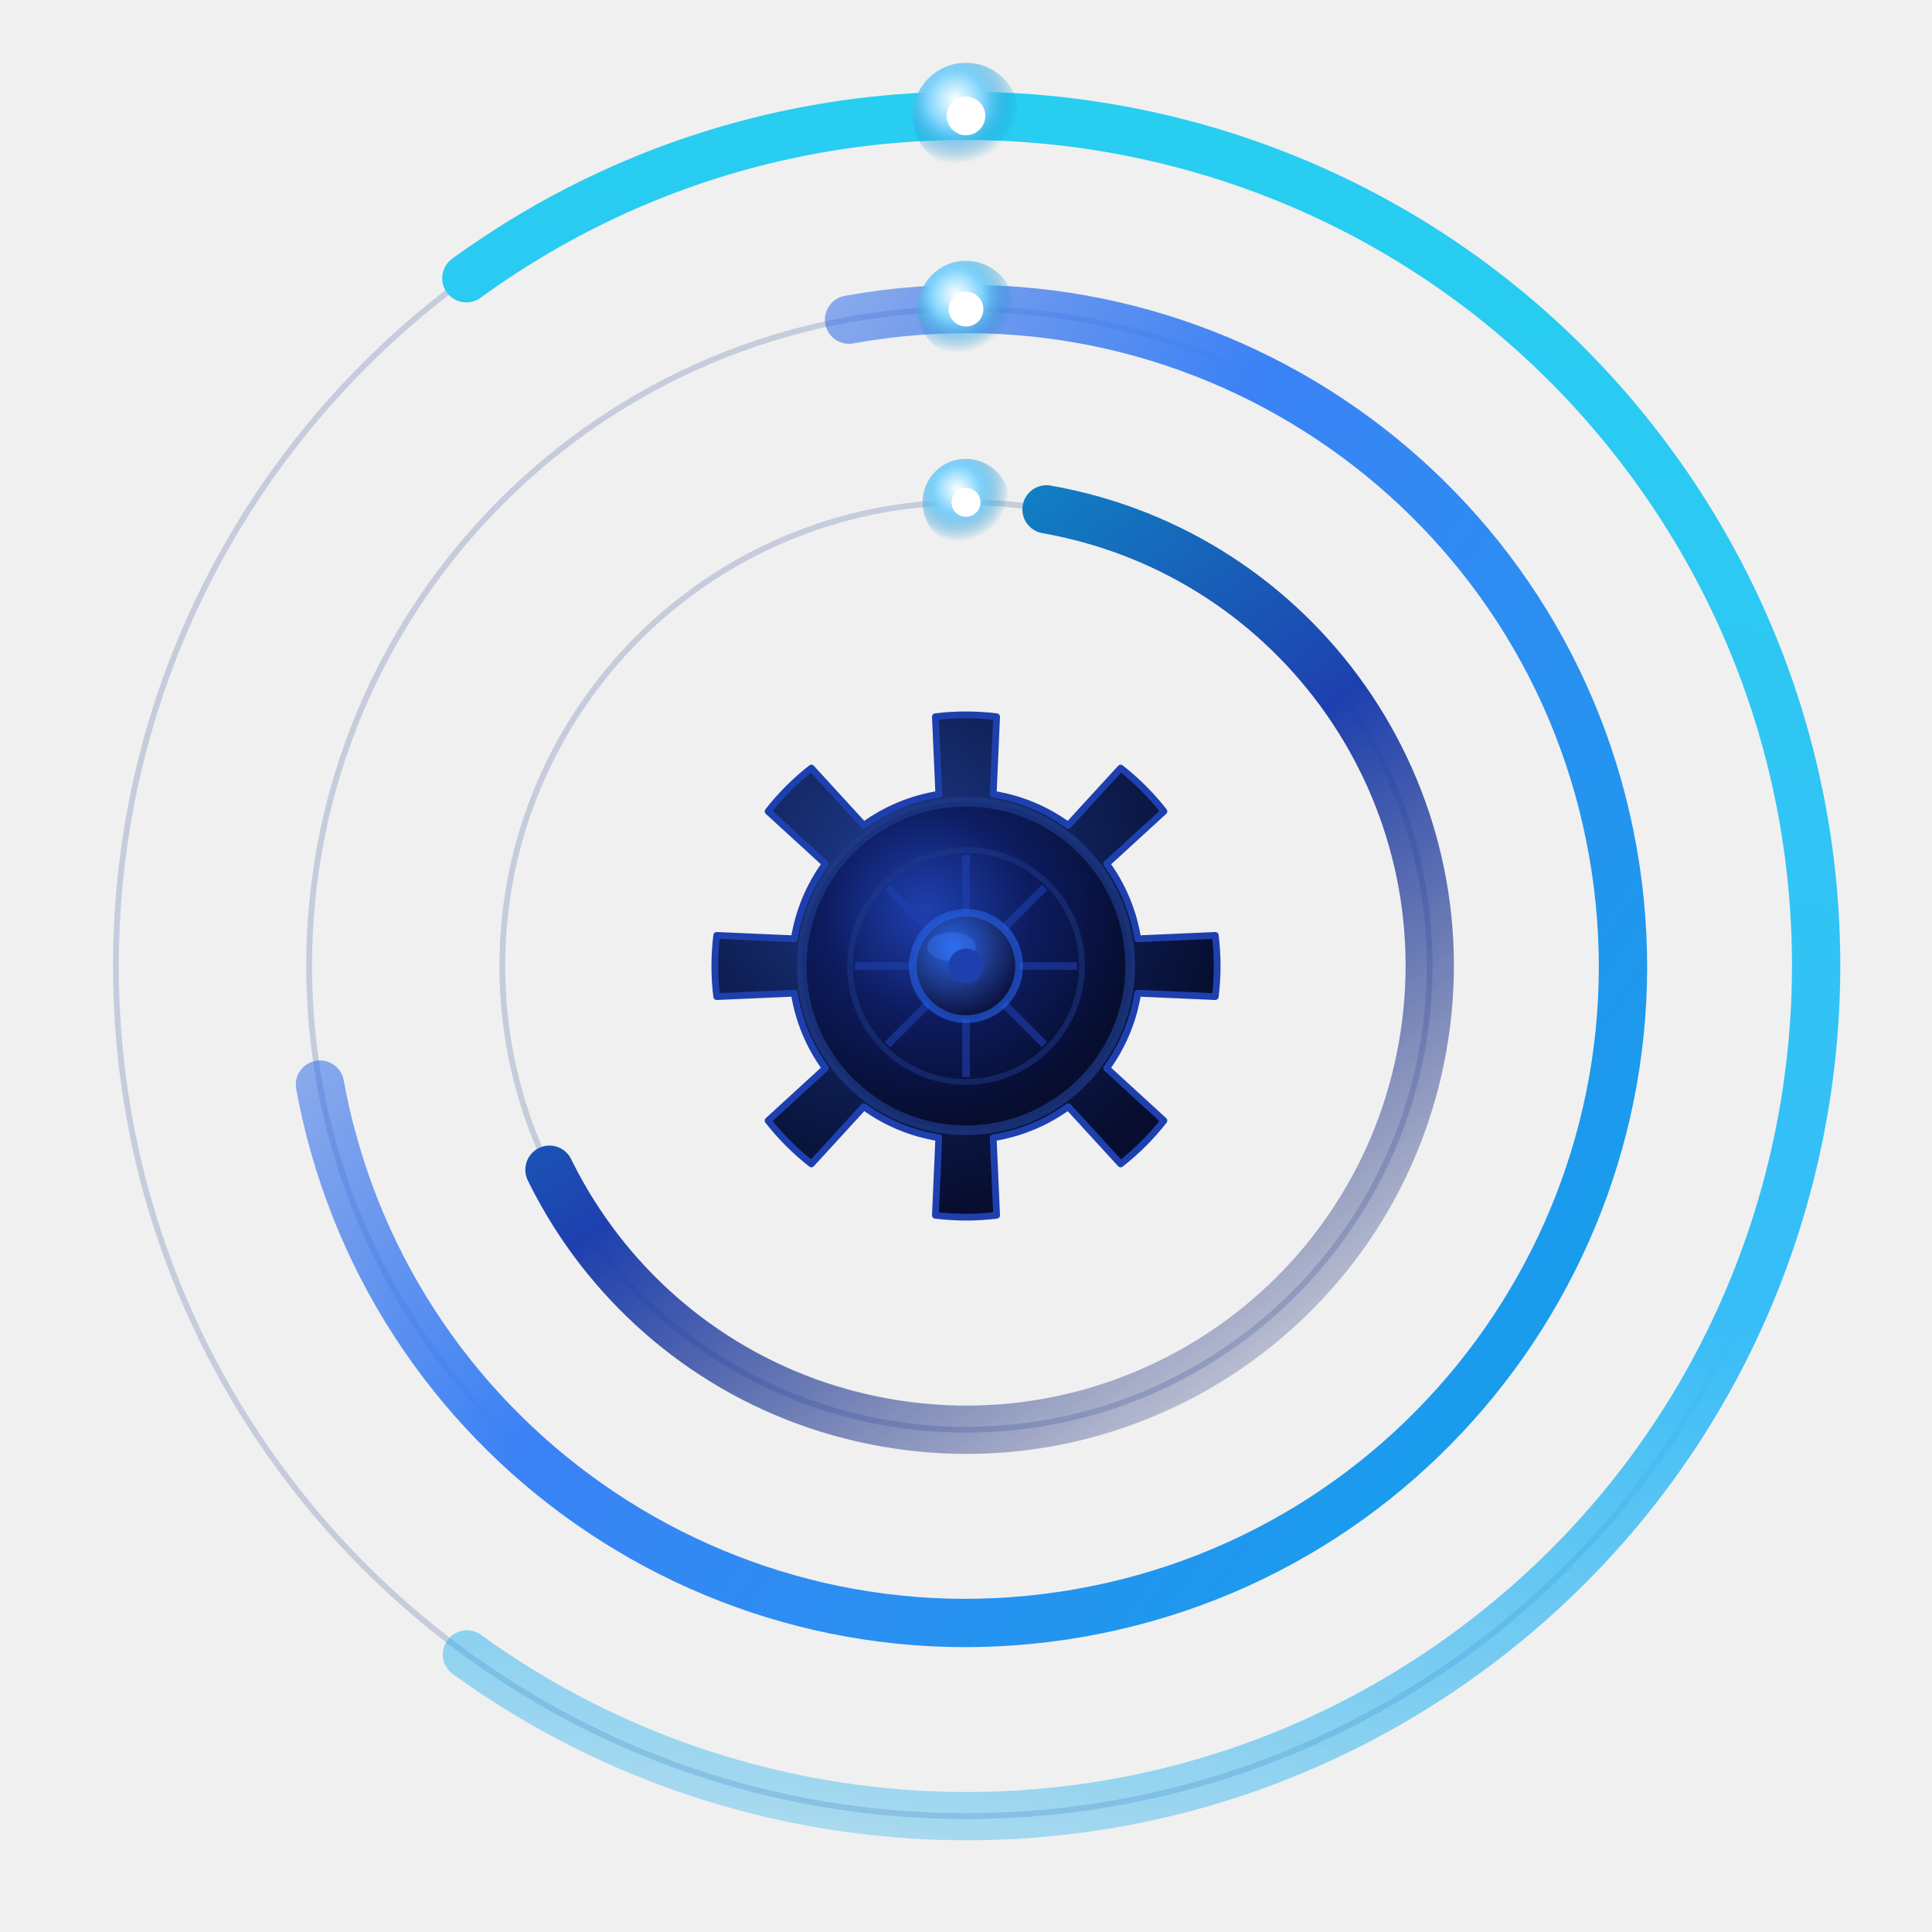
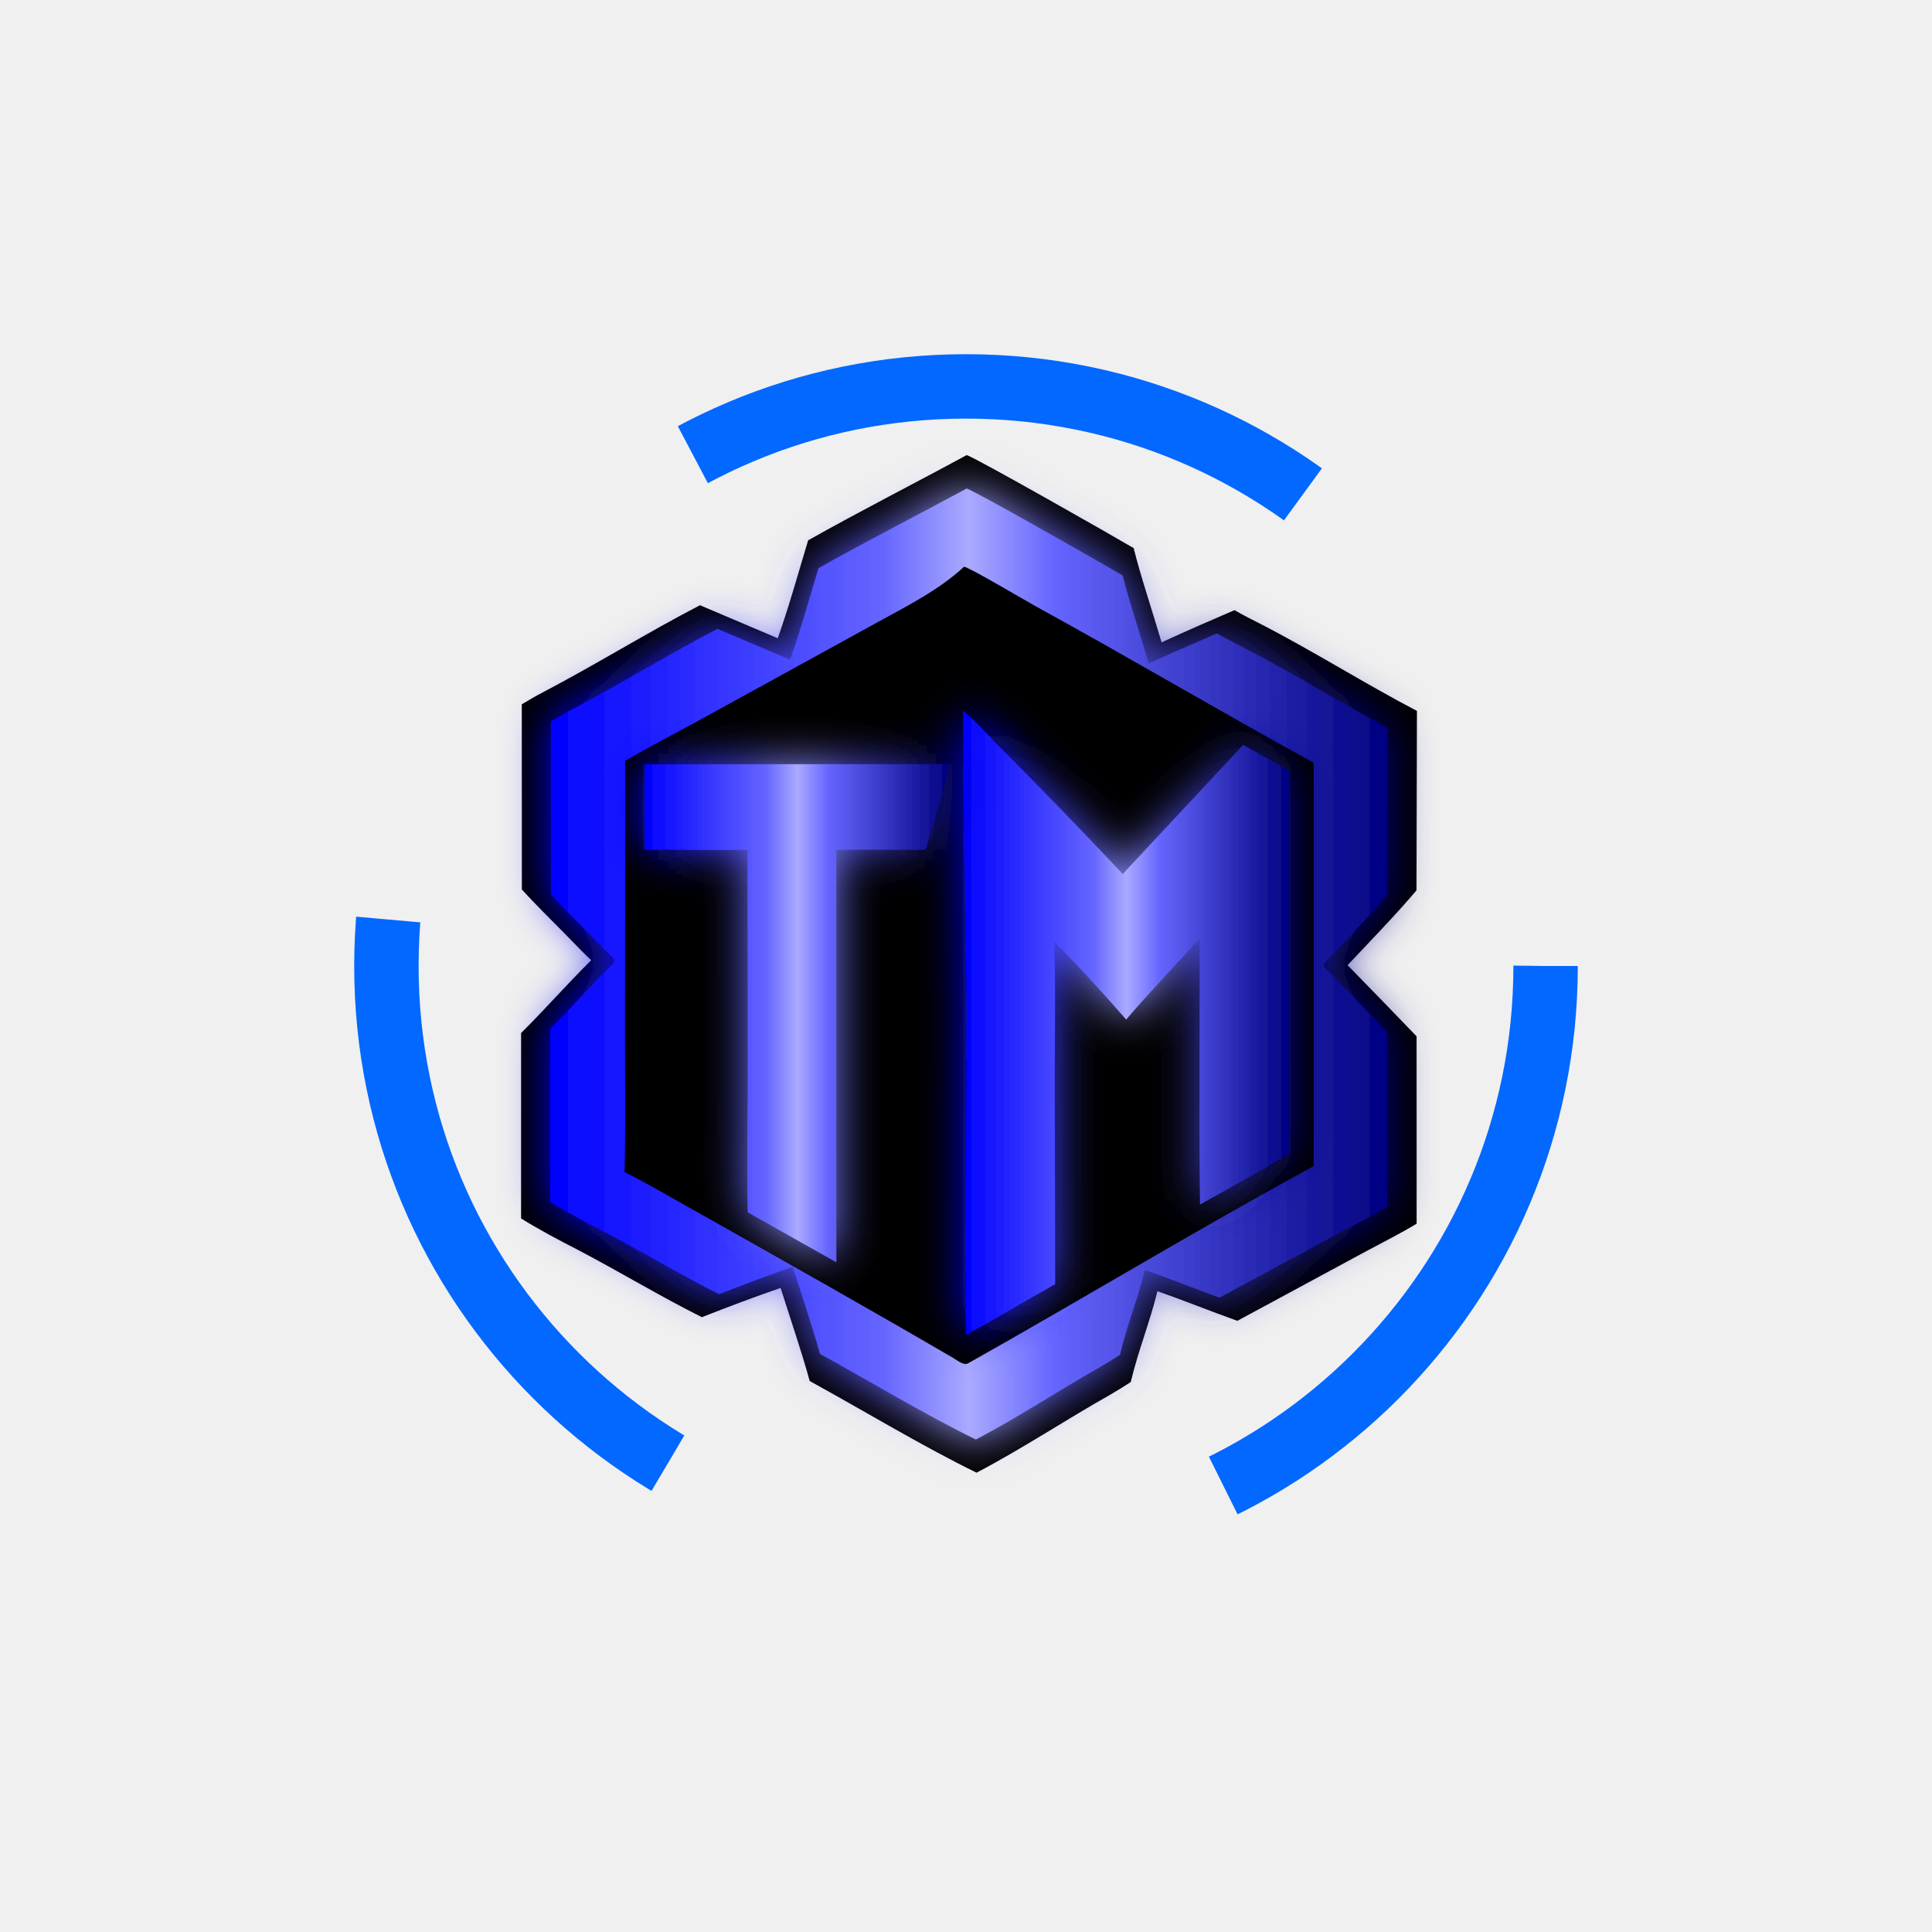
- <svg xmlns="http://www.w3.org/2000/svg" viewBox="0 0 200 200" width="200" height="200">
+ <svg xmlns="http://www.w3.org/2000/svg" width="300" height="300" viewBox="0 0 300 300" preserveAspectRatio="xMidYMid meet" version="1.1" style="display:block;">
  <defs>
-     <linearGradient id="gArc1" x1="0%" y1="0%" x2="100%" y2="100%">
-       <stop offset="0%" stop-color="#0ea5e9" stop-opacity="0" />
-       <stop offset="40%" stop-color="#38bdf8" />
-       <stop offset="100%" stop-color="#22d3ee" />
+     <linearGradient id="cyanGrad" x1="0%" y1="0%" x2="100%" y2="100%">
+       <stop offset="0%" style="stop-color:#ff0000;stop-opacity:1" />
+       <stop offset="100%" style="stop-color:#800000;stop-opacity:1" />
    </linearGradient>
-     <linearGradient id="gArc2" x1="100%" y1="0%" x2="0%" y2="100%">
-       <stop offset="0%" stop-color="#1d4ed8" stop-opacity="0" />
-       <stop offset="45%" stop-color="#3b82f6" />
-       <stop offset="100%" stop-color="#0ea5e9" />
+     <linearGradient id="shimmerGrad" x1="0%" y1="0%" x2="100%" y2="0%">
+       <stop offset="0%" style="stop-color:#0000ff;stop-opacity:1" />
+       <stop offset="40%" style="stop-color:#6666ff;stop-opacity:1" />
+       <stop offset="50%" style="stop-color:#aaaaff;stop-opacity:1" />
+       <stop offset="60%" style="stop-color:#6666ff;stop-opacity:1" />
+       <stop offset="100%" style="stop-color:#000080;stop-opacity:1" />
+       <animateTransform attributeName="gradientTransform" type="translate" from="-1 0" to="1 0" dur="1.8s" repeatCount="indefinite" />
    </linearGradient>
-     <linearGradient id="gArc3" x1="0%" y1="100%" x2="100%" y2="0%">
-       <stop offset="0%" stop-color="#0c1a5e" stop-opacity="0" />
-       <stop offset="50%" stop-color="#1e40af" />
-       <stop offset="100%" stop-color="#06b6d4" />
-     </linearGradient>
-     <radialGradient id="gDot" cx="40%" cy="35%" r="60%">
-       <stop offset="0%" stop-color="#ffffff" />
-       <stop offset="45%" stop-color="#7dd3fc" />
-       <stop offset="100%" stop-color="#0284c7" stop-opacity="0" />
-     </radialGradient>
-     <radialGradient id="gGearBody" cx="35%" cy="30%" r="70%">
-       <stop offset="0%" stop-color="#1e3a8a" />
-       <stop offset="55%" stop-color="#0f2056" />
-       <stop offset="100%" stop-color="#060d2e" />
-     </radialGradient>
-     <radialGradient id="gGearFace" cx="38%" cy="33%" r="65%">
-       <stop offset="0%" stop-color="#1e40af" />
-       <stop offset="50%" stop-color="#0d1b5e" />
-       <stop offset="100%" stop-color="#060d2e" />
-     </radialGradient>
-     <radialGradient id="gGearHub" cx="38%" cy="32%" r="65%">
-       <stop offset="0%" stop-color="#2563eb" />
-       <stop offset="55%" stop-color="#1e3a8a" />
-       <stop offset="100%" stop-color="#0c1445" />
-     </radialGradient>
-     <linearGradient id="gToothEdge" x1="0%" y1="0%" x2="100%" y2="100%">
-       <stop offset="0%" stop-color="#3b82f6" stop-opacity="0.5" />
-       <stop offset="100%" stop-color="#1e3a8a" stop-opacity="0.1" />
-     </linearGradient>
+     <filter id="glow" x="-20%" y="-20%" width="140%" height="140%">
+       <feGaussianBlur stdDeviation="2" result="blur" />
+       <feMerge>
+         <feMergeNode in="blur" />
+         <feMergeNode in="SourceGraphic" />
+       </feMerge>
+     </filter>
+     <filter id="glowPulse" x="-25%" y="-25%" width="150%" height="150%">
+       <feGaussianBlur stdDeviation="3.5" result="blur" />
+       <feMerge>
+         <feMergeNode in="blur" />
+         <feMergeNode in="SourceGraphic" />
+       </feMerge>
+     </filter>
+     <clipPath id="hexClip">
+       <path d="M 150.096 75.858 C 151.057 76.042 171.996 87.963 174.333 89.356 C 175.271 93.210 177.193 98.950 178.381 103.028 C 181.885 101.431 185.416 99.877 188.960 98.360 C 190.145 99.032 191.444 99.706 192.693 100.336 C 200.344 104.258 207.808 108.995 215.440 112.982 L 215.373 139.024 C 212.576 142.361 208.477 146.573 205.374 149.882 C 208.706 153.297 212.070 156.742 215.388 160.206 L 215.397 187.393 C 213.205 188.738 210.474 190.099 208.110 191.374 L 189.376 201.495 C 185.489 200.100 181.694 198.558 177.782 197.193 C 176.718 201.579 174.973 205.862 173.908 210.380 C 172.927 211.008 171.924 211.642 170.931 212.213 C 164.456 215.867 158.081 220.105 151.533 223.530 C 143.655 219.683 135.185 214.544 127.314 210.226 C 126.264 206.321 124.451 201.005 123.095 196.716 C 119.253 198.045 115.439 199.476 111.668 200.966 C 105.622 197.934 99.649 194.326 93.694 191.202 C 91.050 189.855 87.953 188.206 85.433 186.636 L 85.437 159.730 C 88.959 156.228 92.148 152.588 95.609 149.158 C 94.441 148.094 92.901 146.436 91.769 145.295 C 89.706 143.214 87.526 141.063 85.548 138.906 L 85.534 112.025 C 86.488 111.454 87.591 110.797 88.589 110.285 C 96.248 106.276 103.739 101.614 111.395 97.644 L 122.677 102.434 C 124.219 98.165 125.767 92.621 127.091 88.224 C 134.818 83.879 142.946 79.744 150.096 75.858 z" />
+     </clipPath>
  </defs>
-   <circle cx="100" cy="100" r="88" fill="none" stroke="#1e3a8a" stroke-width="0.6" opacity="0.2" />
-   <circle cx="100" cy="100" r="68" fill="none" stroke="#1e3a8a" stroke-width="0.6" opacity="0.2" />
-   <circle cx="100" cy="100" r="48" fill="none" stroke="#1e3a8a" stroke-width="0.6" opacity="0.2" />
-   <g transform="translate(100,100)">
-     <animateTransform attributeName="transform" type="rotate" from="0 0 0" to="360 0 0" dur="2.4s" repeatCount="indefinite" additive="sum" />
-     <circle r="88" fill="none" stroke="url(#gArc1)" stroke-width="5" stroke-dasharray="387 166" stroke-linecap="round" transform="rotate(-126)" />
-   </g>
-   <g transform="translate(100,100)">
-     <animateTransform attributeName="transform" type="rotate" from="0 0 0" to="-360 0 0" dur="1.8s" repeatCount="indefinite" additive="sum" />
-     <circle r="68" fill="none" stroke="url(#gArc2)" stroke-width="5" stroke-dasharray="320 107" stroke-linecap="round" transform="rotate(-100)" />
-   </g>
-   <g transform="translate(100,100)">
-     <animateTransform attributeName="transform" type="rotate" from="0 0 0" to="360 0 0" dur="1.2s" repeatCount="indefinite" additive="sum" />
-     <circle r="48" fill="none" stroke="url(#gArc3)" stroke-width="5" stroke-dasharray="196 106" stroke-linecap="round" transform="rotate(-80)" />
-   </g>
-   <g transform="translate(100,100)">
-     <animateTransform attributeName="transform" type="rotate" from="0 0 0" to="360 0 0" dur="2.4s" repeatCount="indefinite" additive="sum" />
-     <circle cx="0" cy="-88" r="5.5" fill="url(#gDot)" />
-     <circle cx="0" cy="-88" r="2" fill="#ffffff" />
-   </g>
-   <g transform="translate(100,100)">
-     <animateTransform attributeName="transform" type="rotate" from="0 0 0" to="-360 0 0" dur="1.8s" repeatCount="indefinite" additive="sum" />
-     <circle cx="0" cy="-68" r="5" fill="url(#gDot)" />
-     <circle cx="0" cy="-68" r="1.8" fill="#ffffff" />
-   </g>
-   <g transform="translate(100,100)">
-     <animateTransform attributeName="transform" type="rotate" from="0 0 0" to="360 0 0" dur="1.2s" repeatCount="indefinite" additive="sum" />
-     <circle cx="0" cy="-48" r="4.5" fill="url(#gDot)" />
-     <circle cx="0" cy="-48" r="1.5" fill="#ffffff" />
-   </g>
-   <g transform="translate(100,100)">
-     <animateTransform attributeName="transform" type="rotate" from="0 0 0" to="360 0 0" dur="10s" repeatCount="indefinite" additive="sum" />
-     <path d="       M -2.816,-17.778       L -3.169,-25.806       A 26,26 0 0,1 3.169,-25.806       L 2.816,-17.778       A 18,18 0 0,1 10.58,-14.562       L 16.007,-20.488       A 26,26 0 0,1 20.488,-16.007       L 14.562,-10.58       A 18,18 0 0,1 17.778,-2.816       L 25.806,-3.169       A 26,26 0 0,1 25.806,3.169       L 17.778,2.816       A 18,18 0 0,1 14.562,10.58       L 20.488,16.007       A 26,26 0 0,1 16.007,20.488       L 10.58,14.562       A 18,18 0 0,1 2.816,17.778       L 3.169,25.806       A 26,26 0 0,1 -3.169,25.806       L -2.816,17.778       A 18,18 0 0,1 -10.58,14.562       L -16.007,20.488       A 26,26 0 0,1 -20.488,16.007       L -14.562,10.58       A 18,18 0 0,1 -17.778,2.816       L -25.806,3.169       A 26,26 0 0,1 -25.806,-3.169       L -17.778,-2.816       A 18,18 0 0,1 -14.562,-10.58       L -20.488,-16.007       A 26,26 0 0,1 -16.007,-20.488       L -10.58,-14.562       A 18,18 0 0,1 -2.816,-17.778       Z" fill="url(#gGearBody)" stroke="#1e40af" stroke-width="0.7" stroke-linejoin="round" />
-     <circle r="17" fill="url(#gGearFace)" />
-     <circle r="17" fill="none" stroke="#1e3a8a" stroke-width="1" opacity="0.7" />
-     <circle r="12" fill="none" stroke="#1e3a8a" stroke-width="0.6" opacity="0.5" />
-     <g stroke="#1e40af" stroke-width="0.8" opacity="0.6">
-       <line x1="0" y1="-5.5" x2="0" y2="-11.5" />
-       <line x1="0" y1="-5.5" x2="0" y2="-11.5" transform="rotate(45)" />
-       <line x1="0" y1="-5.5" x2="0" y2="-11.5" transform="rotate(90)" />
-       <line x1="0" y1="-5.5" x2="0" y2="-11.5" transform="rotate(135)" />
-       <line x1="0" y1="-5.5" x2="0" y2="-11.5" transform="rotate(180)" />
-       <line x1="0" y1="-5.5" x2="0" y2="-11.5" transform="rotate(225)" />
-       <line x1="0" y1="-5.5" x2="0" y2="-11.5" transform="rotate(270)" />
-       <line x1="0" y1="-5.5" x2="0" y2="-11.5" transform="rotate(315)" />
-     </g>
-     <circle r="5.5" fill="url(#gGearHub)" />
-     <circle r="5.5" fill="none" stroke="#2563eb" stroke-width="0.8" opacity="0.6" />
-     <ellipse cx="-1.5" cy="-2" rx="2.5" ry="1.5" fill="#3b82f6" opacity="0.35" />
-     <circle r="1.8" fill="#1e40af">
-       <animate attributeName="opacity" values="0.6;1;0.6" dur="2s" repeatCount="indefinite" />
+   <g transform="translate(150,150)">
+     <circle r="90" fill="none" stroke="#0268ff" stroke-width="10" stroke-opacity="1" stroke-dasharray="100 90">
+       <animateTransform attributeName="transform" type="rotate" from="0" to="360" dur="3s" repeatCount="3" />
    </circle>
  </g>
+   <g>
+     <animateTransform attributeName="transform" type="scale" values="0.3;1.05;1" keyTimes="0;0.6;1" dur="0.8s" fill="freeze" calcMode="spline" keySplines="0.34 1.56 0.64 1; 0.4 0 0.6 1" />
+     <path d="M 150.096 75.858 C 151.057 76.042 171.996 87.963 174.333 89.356 C 175.271 93.210 177.193 98.950 178.381 103.028 C 181.885 101.431 185.416 99.877 188.960 98.360 C 190.145 99.032 191.444 99.706 192.693 100.336 C 200.344 104.258 207.808 108.995 215.440 112.982 L 215.373 139.024 C 212.576 142.361 208.477 146.573 205.374 149.882 C 208.706 153.297 212.070 156.742 215.388 160.206 L 215.397 187.393 C 213.205 188.738 210.474 190.099 208.110 191.374 L 189.376 201.495 C 185.489 200.100 181.694 198.558 177.782 197.193 C 176.718 201.579 174.973 205.862 173.908 210.380 C 172.927 211.008 171.924 211.642 170.931 212.213 C 164.456 215.867 158.081 220.105 151.533 223.530 C 143.655 219.683 135.185 214.544 127.314 210.226 C 126.264 206.321 124.451 201.005 123.095 196.716 C 119.253 198.045 115.439 199.476 111.668 200.966 C 105.622 197.934 99.649 194.326 93.694 191.202 C 91.050 189.855 87.953 188.206 85.433 186.636 L 85.437 159.730 C 88.959 156.228 92.148 152.588 95.609 149.158 C 94.441 148.094 92.901 146.436 91.769 145.295 C 89.706 143.214 87.526 141.063 85.548 138.906 L 85.534 112.025 C 86.488 111.454 87.591 110.797 88.589 110.285 C 96.248 106.276 103.739 101.614 111.395 97.644 L 122.677 102.434 C 124.219 98.165 125.767 92.621 127.091 88.224 C 134.818 83.879 142.946 79.744 150.096 75.858 z" fill="rgb(0,0,0)" transform="translate(150,150) scale(1.07) translate(-150,-150)" />
+     <rect width="300" height="300" fill="rgb(0,0,0)" clip-path="url(#hexClip)" />
+     <path d="M 150.096 75.858 C 151.057 76.042 171.996 87.963 174.333 89.356 C 175.271 93.210 177.193 98.950 178.381 103.028 C 181.885 101.431 185.416 99.877 188.960 98.360 C 190.145 99.032 191.444 99.706 192.693 100.336 C 200.344 104.258 207.808 108.995 215.440 112.982 L 215.373 139.024 C 212.576 142.361 208.477 146.573 205.374 149.882 C 208.706 153.297 212.070 156.742 215.388 160.206 L 215.397 187.393 C 213.205 188.738 210.474 190.099 208.110 191.374 L 189.376 201.495 C 185.489 200.100 181.694 198.558 177.782 197.193 C 176.718 201.579 174.973 205.862 173.908 210.380 C 172.927 211.008 171.924 211.642 170.931 212.213 C 164.456 215.867 158.081 220.105 151.533 223.530 C 143.655 219.683 135.185 214.544 127.314 210.226 C 126.264 206.321 124.451 201.005 123.095 196.716 C 119.253 198.045 115.439 199.476 111.668 200.966 C 105.622 197.934 99.649 194.326 93.694 191.202 C 91.050 189.855 87.953 188.206 85.433 186.636 L 85.437 159.730 C 88.959 156.228 92.148 152.588 95.609 149.158 C 94.441 148.094 92.901 146.436 91.769 145.295 C 89.706 143.214 87.526 141.063 85.548 138.906 L 85.534 112.025 C 86.488 111.454 87.591 110.797 88.589 110.285 C 96.248 106.276 103.739 101.614 111.395 97.644 L 122.677 102.434 C 124.219 98.165 125.767 92.621 127.091 88.224 C 134.818 83.879 142.946 79.744 150.096 75.858 z" fill="url(#shimmerGrad)" filter="url(#glowPulse)">
+       <animate attributeName="opacity" values="0.85;1;0.85" dur="2s" repeatCount="indefinite" />
+     </path>
+     <path d="M 149.706 87.993 C 150.820 88.268 159.142 93.214 160.751 94.102 C 175.221 102.034 189.535 110.519 204.000 118.449 L 203.998 181.071 C 186.004 190.851 168.189 201.648 150.329 211.696 C 149.630 212.064 148.726 211.280 148.036 210.877 C 135.213 203.393 122.282 196.116 109.346 188.822 C 105.254 186.565 101.118 184.075 96.987 181.989 C 97.164 175.046 97.048 167.502 97.054 160.530 L 97.083 118.129 C 100.682 116.051 104.698 113.966 108.338 111.975 L 136.371 96.561 C 140.665 94.191 145.791 91.637 149.706 87.993 z" fill="rgb(0,0,0)" />
+     <path d="M 149.537 110.346 C 151.226 111.632 153.975 114.768 155.661 116.416 C 161.979 122.734 168.204 129.213 174.341 135.715 L 193.044 115.666 C 195.443 117.018 197.963 118.376 200.293 119.791 L 200.312 179.105 C 195.840 181.698 190.896 184.528 186.336 187.036 C 186.149 173.735 186.298 159.718 186.294 146.360 L 186.271 145.942 L 186.087 145.909 C 182.386 150.069 178.495 154.072 174.873 158.319 C 171.847 154.819 166.919 149.437 163.706 146.231 C 163.921 152.838 163.786 160.265 163.780 166.963 L 163.843 199.409 C 163.285 199.693 162.737 200.046 162.195 200.358 C 158.107 202.614 154.103 205.113 150.005 207.264 C 149.858 201.497 149.979 195.244 149.980 189.389 L 150.089 155.556 L 149.648 124.943 L 149.537 110.346 z" fill="url(#shimmerGrad)" filter="url(#glowPulse)">
+       <animate attributeName="opacity" values="0.9;1;0.9" dur="2s" begin="0.3s" repeatCount="indefinite" />
+     </path>
+     <path d="M 100.074 118.673 L 147.530 118.659 C 146.408 123.056 145.010 127.579 143.739 131.955 L 129.870 131.954 L 129.865 178.420 L 129.872 196.014 L 116.101 188.244 C 115.939 181.620 116.095 174.284 116.103 167.462 L 116.067 131.950 C 110.779 132.033 105.276 131.949 100.079 131.946 L 100.074 118.673 z" fill="url(#shimmerGrad)" filter="url(#glowPulse)">
+       <animate attributeName="opacity" values="0.9;1;0.9" dur="2s" begin="0.15s" repeatCount="indefinite" />
+     </path>
+   </g>
</svg>
